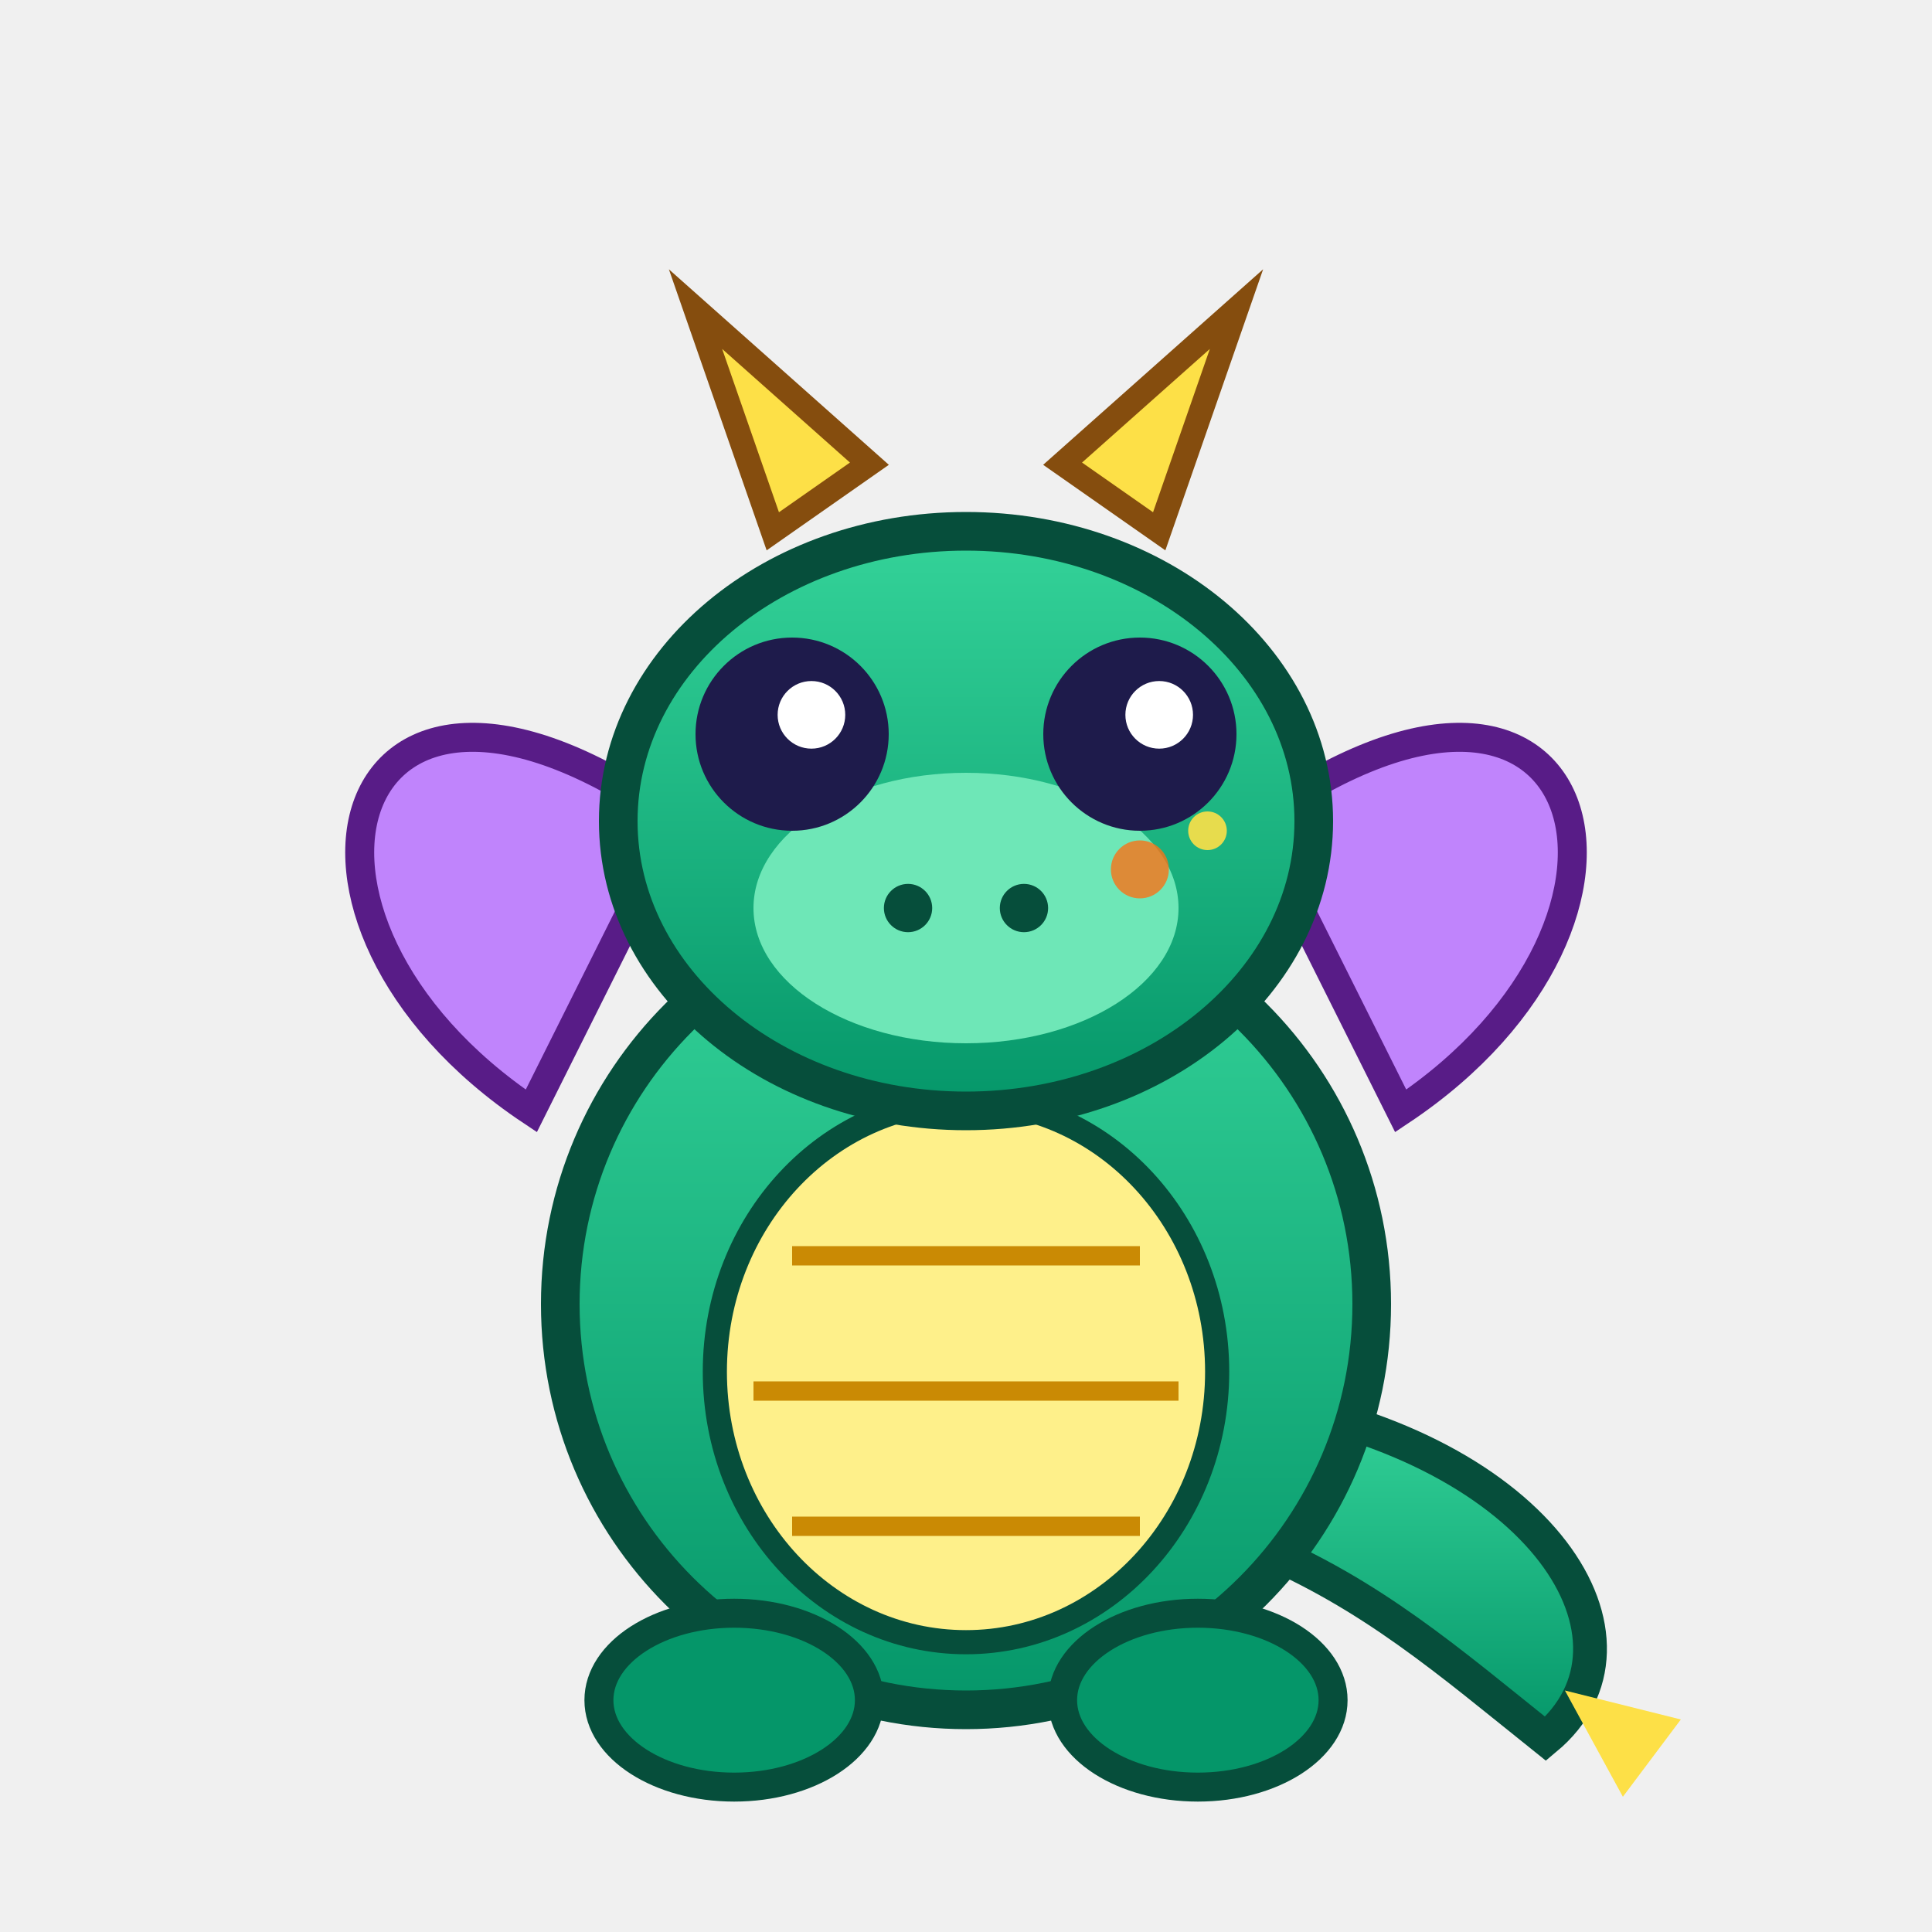
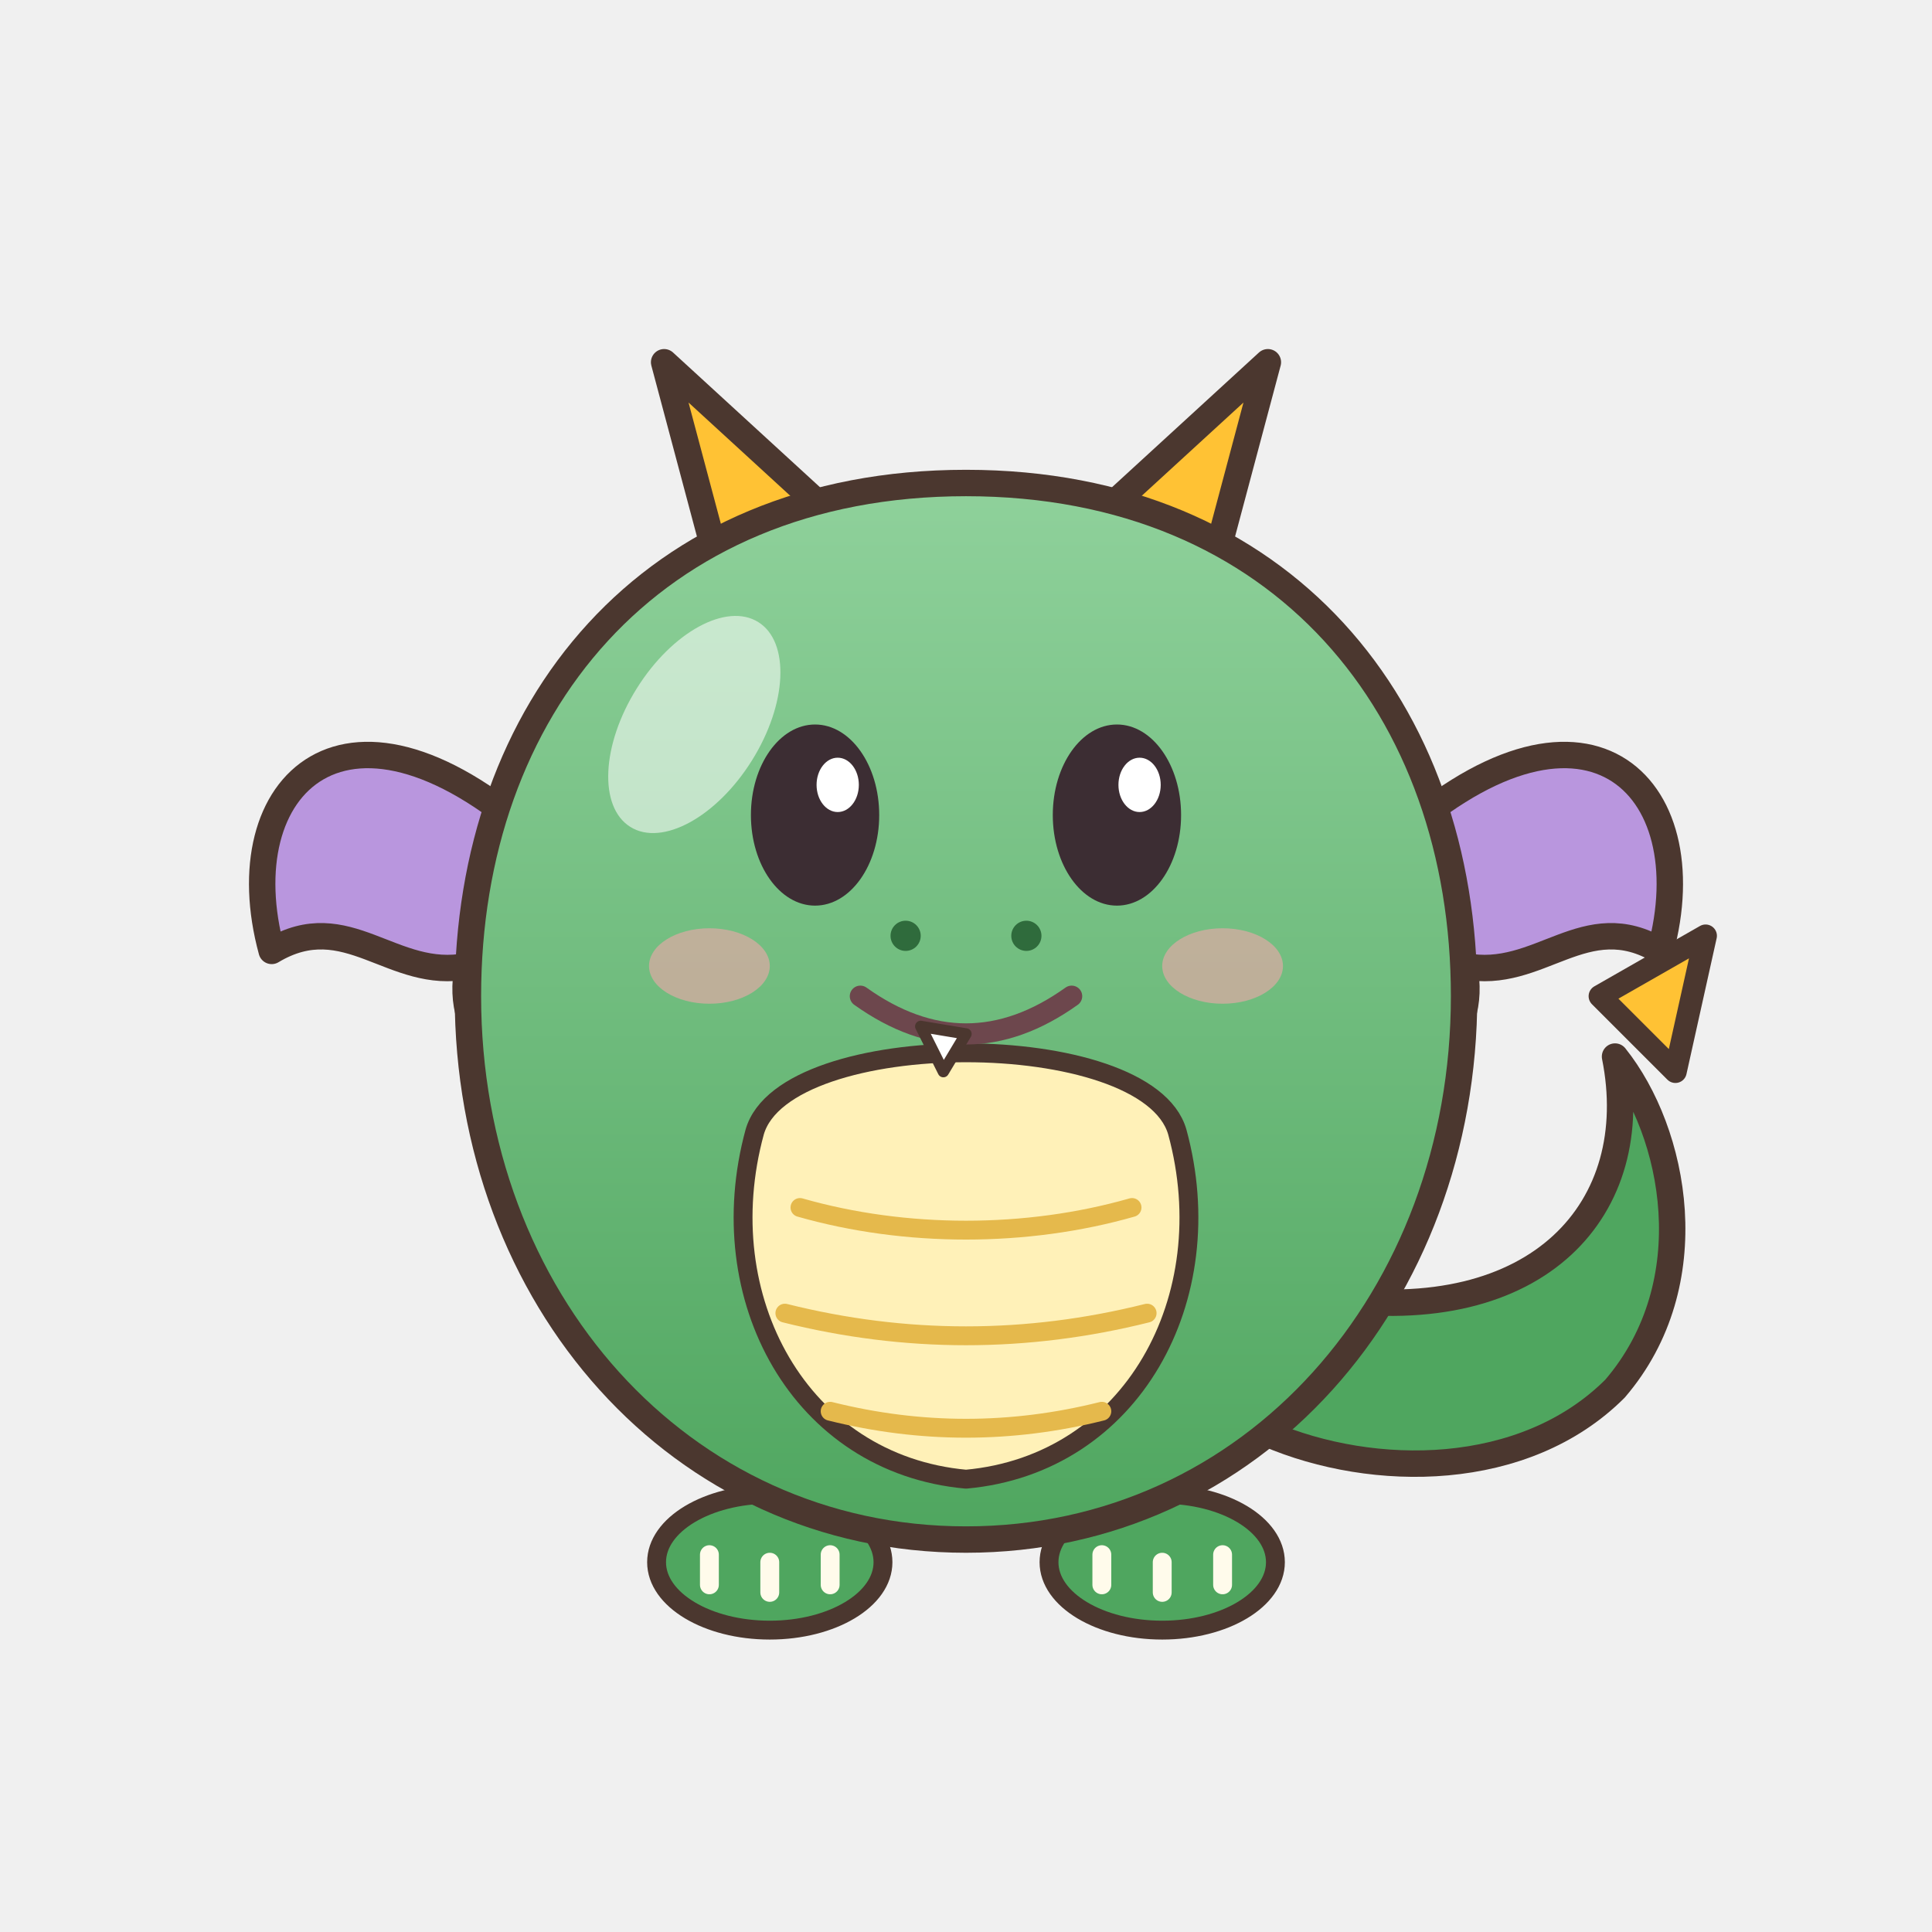
- <svg xmlns="http://www.w3.org/2000/svg" viewBox="0 0 200 200" width="200" height="200">
+ <svg xmlns="http://www.w3.org/2000/svg" viewBox="0 0 256 256" width="256" height="256">
  <defs>
-     <linearGradient id="drag_scale" x1="0" y1="0" x2="0" y2="1">
-       <stop offset="0%" stop-color="#34D399" />
-       <stop offset="100%" stop-color="#059669" />
+     <linearGradient id="draghetto_body" x1="0" y1="0" x2="0" y2="1">
+       <stop offset="0" stop-color="#8FD19B" />
+       <stop offset="1" stop-color="#4FA65F" />
    </linearGradient>
  </defs>
-   <path d="M 70 85 C 35 60 25 95 55 115 Z" fill="#C084FC" stroke="#581C87" stroke-width="3" />
-   <path d="M 130 85 C 165 60 175 95 145 115 Z" fill="#C084FC" stroke="#581C87" stroke-width="3" />
-   <path d="M 130 145 C 160 150 172 170 160 180 C 150 172 142 165 130 160 Z" fill="url(#drag_scale)" stroke="#064E3B" stroke-width="3.5" />
-   <polygon points="162,175 174,178 168,186" fill="#FDE047" />
-   <ellipse cx="100" cy="135" rx="42" ry="42" fill="url(#drag_scale)" stroke="#064E3B" stroke-width="4" />
-   <ellipse cx="100" cy="142" rx="26" ry="28" fill="#FEF08A" stroke="#064E3B" stroke-width="2.5" />
-   <line x1="82" y1="130" x2="118" y2="130" stroke="#CA8A04" stroke-width="2" />
-   <line x1="78" y1="144" x2="122" y2="144" stroke="#CA8A04" stroke-width="2" />
-   <line x1="82" y1="158" x2="118" y2="158" stroke="#CA8A04" stroke-width="2" />
-   <ellipse cx="76" cy="176" rx="14" ry="9" fill="#059669" stroke="#064E3B" stroke-width="3" />
-   <ellipse cx="124" cy="176" rx="14" ry="9" fill="#059669" stroke="#064E3B" stroke-width="3" />
-   <polygon points="80,55 72,32 90,48" fill="#FDE047" stroke="#854D0E" stroke-width="2.5" />
-   <polygon points="120,55 128,32 110,48" fill="#FDE047" stroke="#854D0E" stroke-width="2.5" />
-   <ellipse cx="100" cy="85" rx="36" ry="30" fill="url(#drag_scale)" stroke="#064E3B" stroke-width="4" />
-   <ellipse cx="100" cy="94" rx="22" ry="14" fill="#6EE7B7" />
-   <circle cx="94" cy="94" r="2.5" fill="#064E3B" />
-   <circle cx="106" cy="94" r="2.5" fill="#064E3B" />
-   <circle cx="118" cy="90" r="3" fill="#F97316" opacity="0.8" />
-   <circle cx="125" cy="86" r="2" fill="#FDE047" opacity="0.9" />
-   <circle cx="82" cy="76" r="10" fill="#1E1B4B" />
-   <circle cx="118" cy="76" r="10" fill="#1E1B4B" />
-   <circle cx="84" cy="74" r="3.5" fill="#FFFFFF" />
-   <circle cx="120" cy="74" r="3.5" fill="#FFFFFF" />
+   <g id="character">
+     <g id="tail">
+       <path d="M176 172 C204 176 218 160 214 140 C222 150 226 170 214 184 C202 196 182 196 168 190 Z" fill="#4FA65F" stroke="#4B372F" stroke-width="3.5" stroke-linejoin="round" />
+       <path d="M212 132 L226 124 L222 142 Z" fill="#FFC234" stroke="#4B372F" stroke-width="3" stroke-linejoin="round" />
+     </g>
+     <g id="wings">
+       <path d="M72 112 C46 88 30 104 36 126 C46 120 52 130 62 128 C60 138 68 144 76 140 Z" fill="#B996DE" stroke="#4B372F" stroke-width="3.5" stroke-linejoin="round" />
+       <path d="M184 112 C210 88 226 104 220 126 C210 120 204 130 194 128 C196 138 188 144 180 140 Z" fill="#B996DE" stroke="#4B372F" stroke-width="3.5" stroke-linejoin="round" />
+     </g>
+     <g id="horns">
+       <path d="M96 78 L88 48 L112 70 Z" fill="#FFC234" stroke="#4B372F" stroke-width="3.5" stroke-linejoin="round" />
+       <path d="M160 78 L168 48 L144 70 Z" fill="#FFC234" stroke="#4B372F" stroke-width="3.5" stroke-linejoin="round" />
+     </g>
+     <g id="feet">
+       <ellipse cx="102" cy="207" rx="15" ry="9" fill="#4FA65F" stroke="#4B372F" stroke-width="2.5" />
+       <ellipse cx="154" cy="207" rx="15" ry="9" fill="#4FA65F" stroke="#4B372F" stroke-width="2.5" />
+       <path d="M94 210 l0 -4 M102 211 l0 -4 M110 210 l0 -4 M146 210 l0 -4 M154 211 l0 -4 M162 210 l0 -4" stroke="#FFFBEB" stroke-width="2.5" stroke-linecap="round" />
+     </g>
+     <g id="body">
+       <path d="M128 64 C170 64 194 94 194 132 C194 172 166 204 128 204 C90 204 62 172 62 132 C62 94 86 64 128 64 Z" fill="url(#draghetto_body)" stroke="#4B372F" stroke-width="3.5" stroke-linejoin="round" />
+       <ellipse cx="92" cy="96" rx="9" ry="16" fill="#FFFFFF" opacity="0.55" transform="rotate(32 92 96)" />
+     </g>
+     <g id="belly">
+       <path d="M100 150 C104 136 152 136 156 150 C162 172 150 194 128 196 C106 194 94 172 100 150 Z" fill="#FFF1B8" stroke="#4B372F" stroke-width="2.5" stroke-linejoin="round" />
+       <path d="M106 160 C120 164 136 164 150 160 M104 174 C120 178 136 178 152 174 M110 187 C122 190 134 190 146 187" fill="none" stroke="#E5B94C" stroke-width="2.5" stroke-linecap="round" />
+     </g>
+     <g id="face">
+       <ellipse cx="94" cy="128" rx="8" ry="5" fill="#FDA4AF" opacity="0.55" />
+       <ellipse cx="162" cy="128" rx="8" ry="5" fill="#FDA4AF" opacity="0.55" />
+       <ellipse cx="108" cy="108" rx="8.5" ry="12" fill="#3C2D33" />
+       <ellipse cx="148" cy="108" rx="8.5" ry="12" fill="#3C2D33" />
+       <ellipse cx="111" cy="104" rx="2.8" ry="3.6" fill="#FFFFFF" />
+       <ellipse cx="151" cy="104" rx="2.8" ry="3.6" fill="#FFFFFF" />
+       <circle cx="120" cy="124" r="2" fill="#2F6B3C" />
+       <circle cx="136" cy="124" r="2" fill="#2F6B3C" />
+       <path d="M114 132 Q128 142 142 132" fill="none" stroke="#6D474D" stroke-width="2.8" stroke-linecap="round" />
+       <path d="M122 136 L125 142 L128 137 Z" fill="#FFFFFF" stroke="#4B372F" stroke-width="1.5" stroke-linejoin="round" />
+     </g>
+   </g>
</svg>
